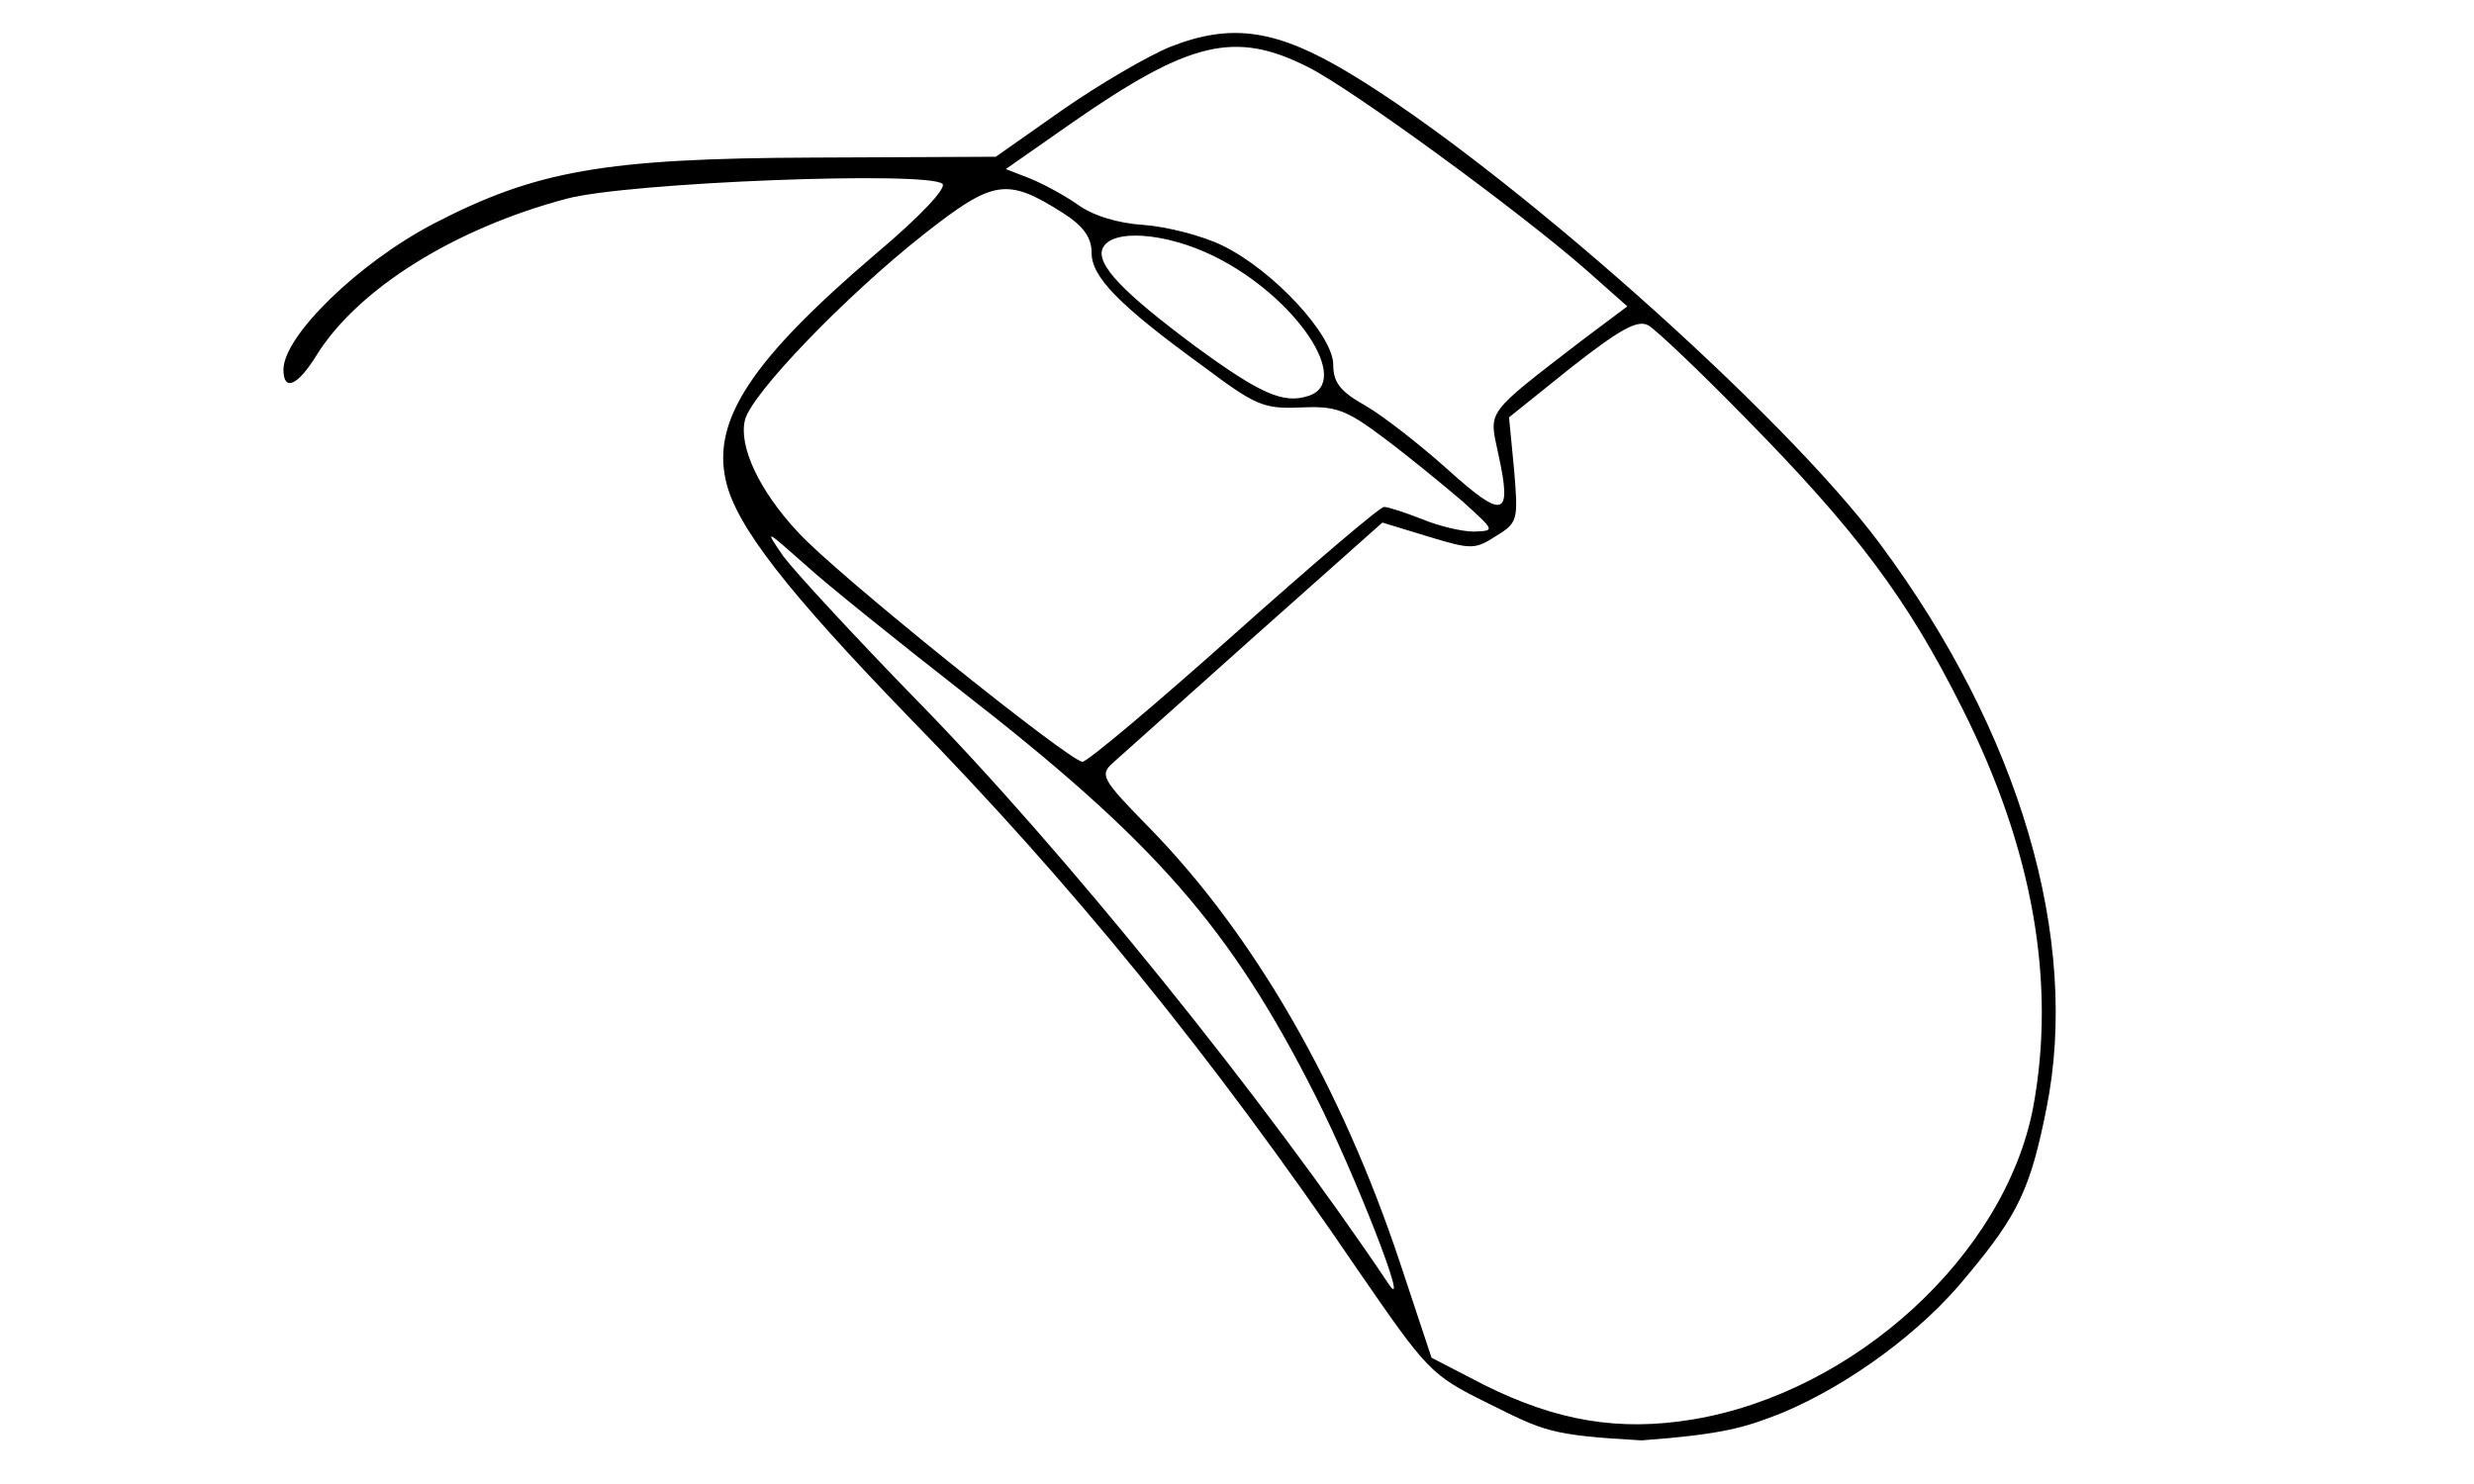
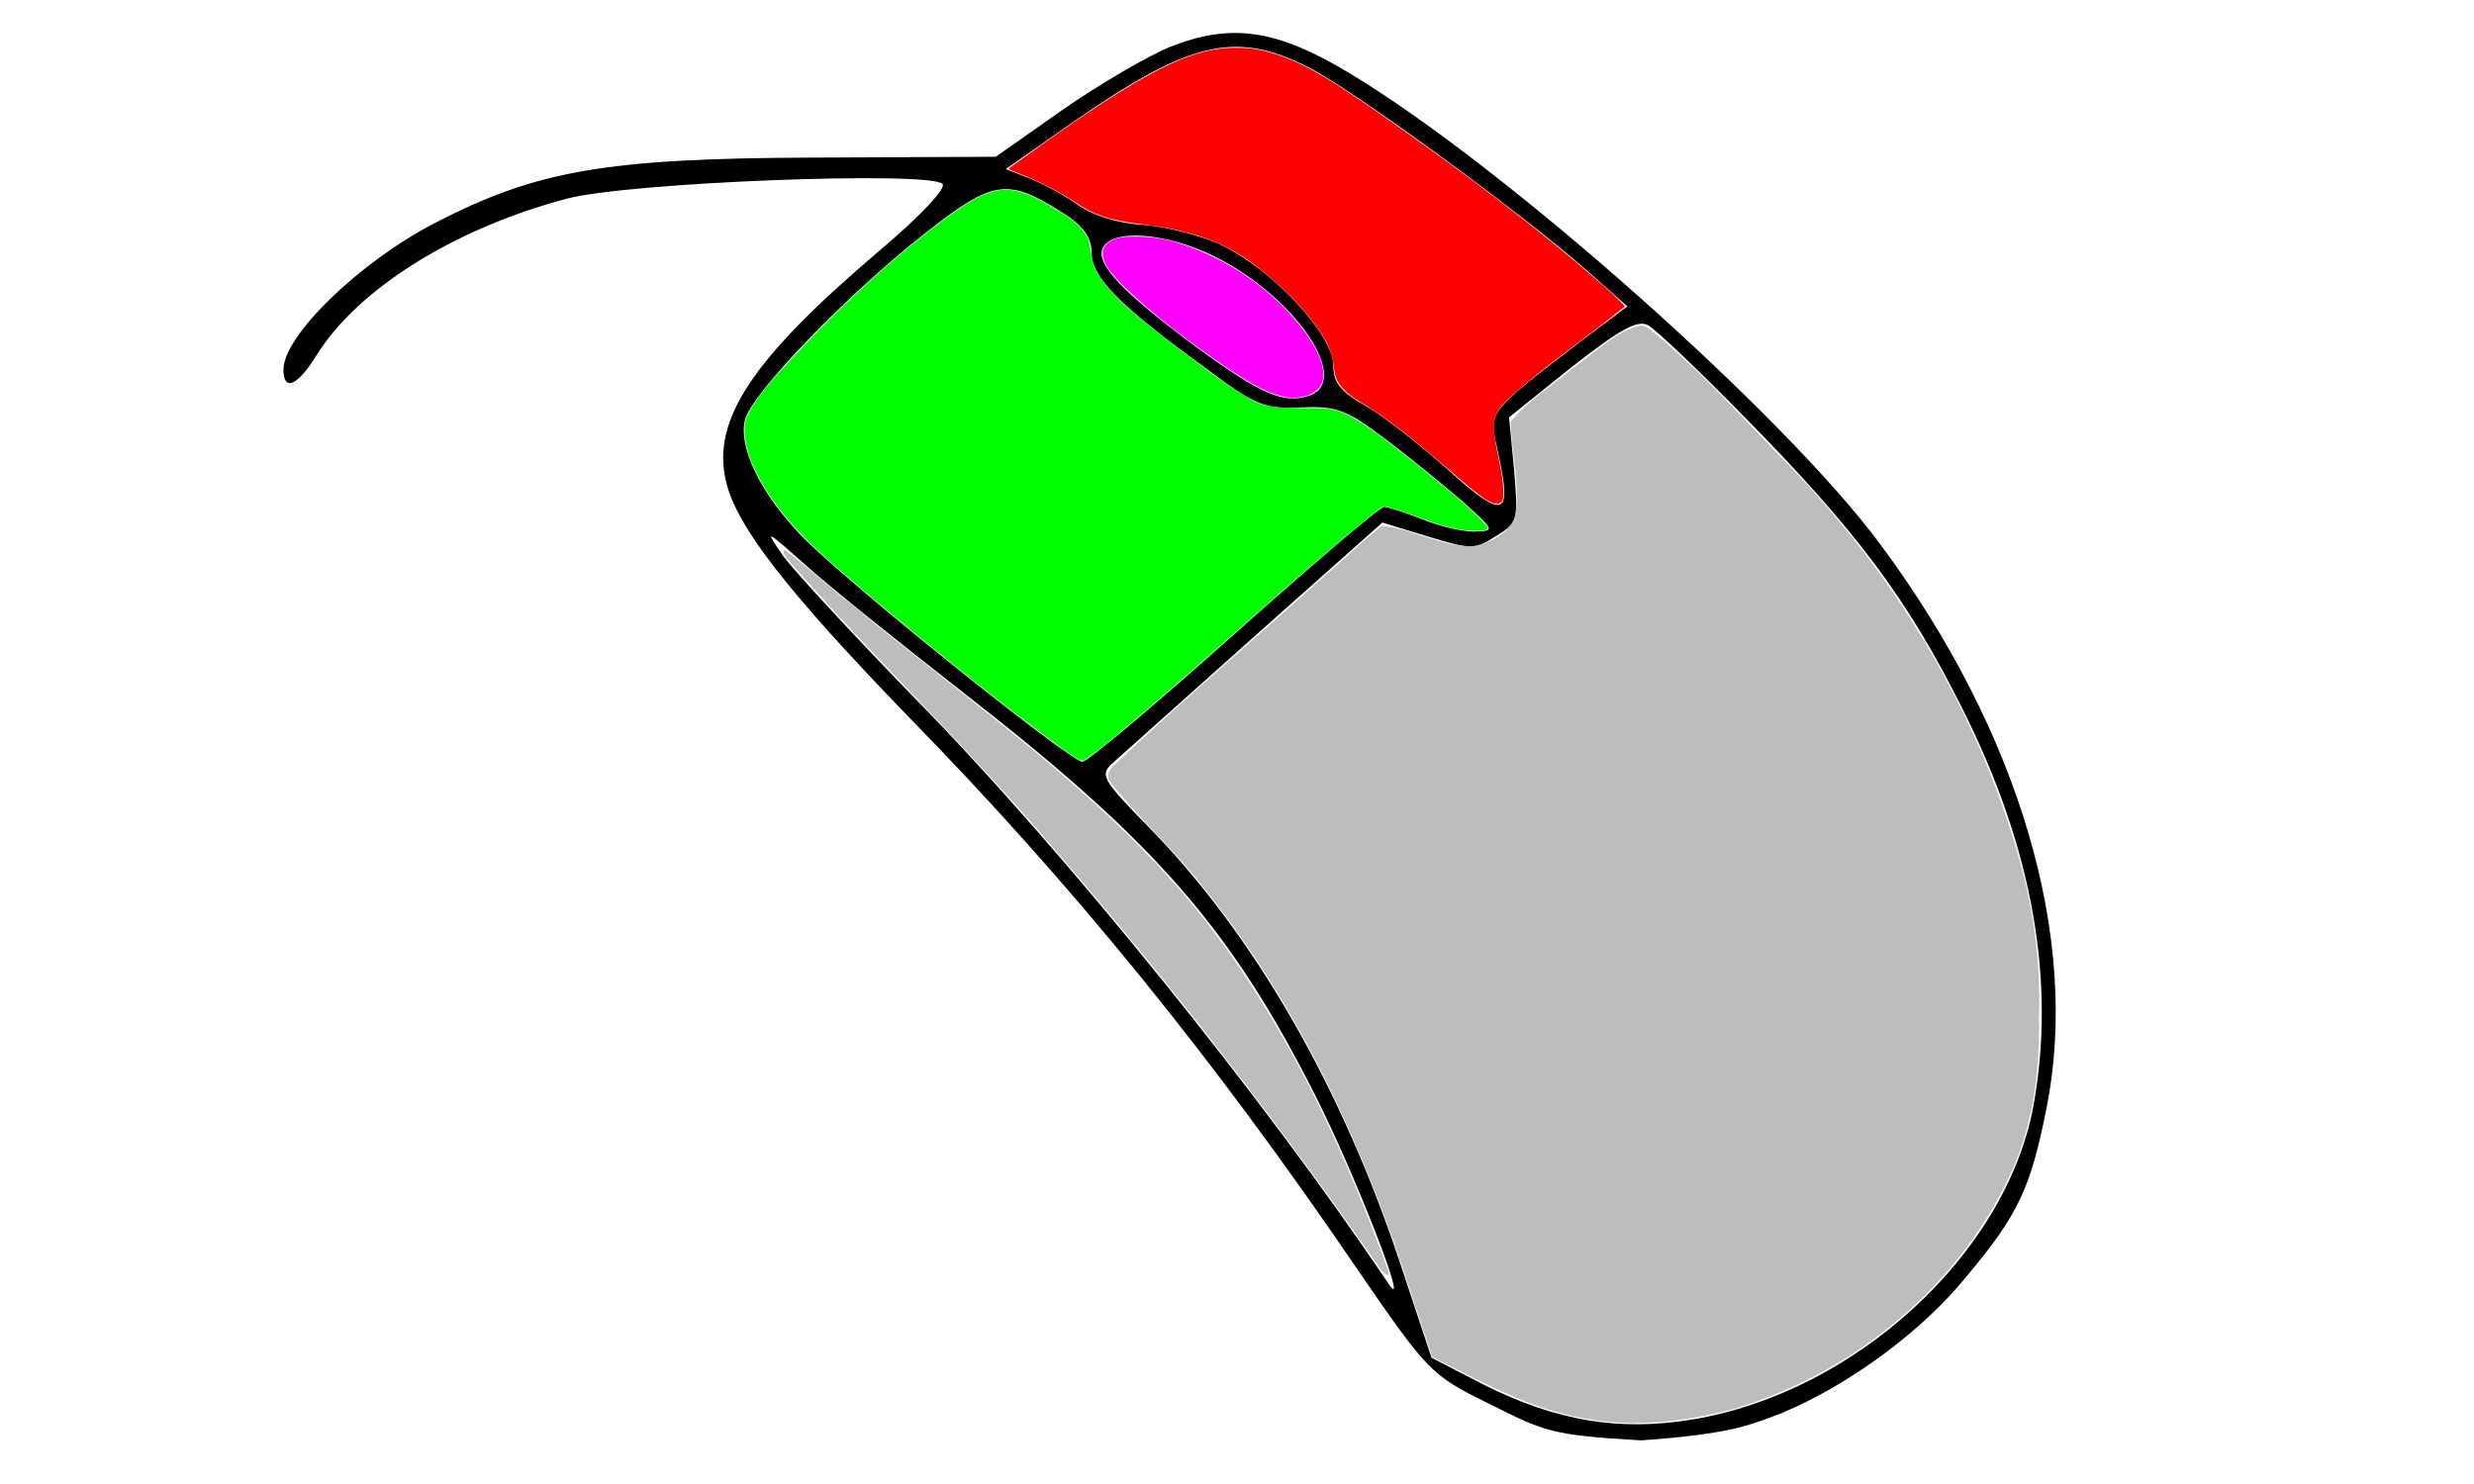
<svg xmlns="http://www.w3.org/2000/svg" id="svg8" width="500" height="300" version="1.0" viewBox="0 0 375 225">
  <g id="mouse">
    <path id="path4" d="m177.46 7.066c-3.41 1.371-10.861 5.733-16.417 9.597l-10.103 7.104-27.783 0.125c-31.572 0.125-41.927 1.994-57.334 9.971-11.492 5.982-22.858 17.075-22.858 22.185 0 3.365 2.147 2.493 5.051-2.243 6.314-10.095 20.964-19.193 37.886-23.68 9.345-2.493 54.935-4.237 56.956-2.243 0.631 0.623-3.284 4.861-10.103 10.594-18.69 15.953-24.879 25.176-22.732 34.398 1.515 6.855 9.345 16.825 27.657 35.769 24.626 25.176 46.095 51.473 68.195 84.002 10.482 15.205 10.987 15.828 19.575 20.066 8.588 4.237 9.219 4.876 23.363 5.675 12.436-0.924 15.66-1.936 21.343-4.179 10.103-4.237 21.216-12.339 28.036-20.814 7.83-9.347 9.598-13.336 11.997-25.3 5.178-25.674-4.041-57.082-25.131-85.498-14.523-19.692-57.082-57.455-80.571-71.539-10.987-6.606-17.806-7.603-27.025-3.988zm20.837 3.116c6.693 3.365 31.951 21.811 42.18 30.784l6.188 5.484-6.819 5.11c-14.902 11.466-14.144 10.594-12.755 17.199 2.147 9.721 0.884 10.095-7.577 2.493-4.168-3.739-9.724-8.101-12.502-9.721-3.789-2.119-4.925-3.49-4.925-6.232 0-4.487-9.093-14.333-16.796-18.072-3.031-1.496-8.461-2.866-11.871-3.116-3.915-0.249-7.704-1.371-10.103-3.116-2.147-1.496-5.43-3.24-7.325-3.988l-3.536-1.371 9.977-6.979c17.933-12.463 24.752-14.083 35.866-8.475zm-37.255 22.06c3.157 1.994 4.42 3.739 4.42 6.107 0 3.614 4.041 7.852 16.922 17.199 7.83 5.858 9.093 6.481 14.649 6.232 5.43-0.249 6.946 0.249 12.881 4.736 3.662 2.742 8.966 7.104 11.745 9.472 4.925 4.487 5.051 4.487 1.768 4.611-1.894 0-5.43-0.872-7.83-1.869-2.526-0.997-5.178-1.869-5.809-1.869s-10.861 8.724-22.732 19.318c-11.871 10.594-22.227 19.318-22.984 19.318-1.894 0-37.76-28.79-43.19-34.897-5.809-6.232-8.966-12.962-7.956-16.95s15.281-18.819 27.152-28.167c10.482-8.226 12.502-8.6 20.964-3.24zm22.984 6.606c12.376 6.107 21.09 19.069 14.27 21.187-3.789 1.246-7.325-0.374-17.049-7.478-11.24-8.35-15.028-12.463-14.144-14.831 1.263-3.116 9.598-2.493 16.922 1.122zm80.571 24.553c16.67 16.95 24.5 27.294 32.835 43.995 10.734 21.312 14.27 41.627 10.734 60.571-4.294 22.309-27.025 43.123-51.525 47.236-11.24 1.869-20.711 0.249-31.698-5.235l-7.956-4.113-4.799-14.457c-8.84-26.547-21.974-49.479-37.886-65.806-7.451-7.603-7.704-8.101-5.43-10.095 1.263-1.122 10.861-9.721 21.469-19.193l19.196-17.075 6.946 2.119c6.567 1.994 7.072 1.994 10.356-0.125 3.284-1.994 3.284-2.493 2.652-10.095l-0.758-7.852 9.472-7.603c7.325-5.733 9.977-7.229 11.618-6.356 1.137 0.623 7.83 6.979 14.776 14.083zm-118.71 41.503c29.172 22.683 40.664 35.769 53.546 61.319 5.936 11.715 14.397 33.401 11.113 28.541-18.69-27.918-49.252-65.806-71.605-88.613-9.345-9.597-18.438-19.443-20.206-21.811-2.905-4.237-2.778-4.113 3.284 1.246 3.41 3.116 14.144 11.715 23.868 19.318z" style="stroke-width:.125" />
+     <path id="path27" transform="scale(.75)" d="m331.51 65.8c-5.27 1.321-9.229 5.555-13.59 8.568-4.182 3.611-9.127 6.569-12.612 10.881 0.11 6.388 2.028 12.863 0.884 19.23-1.299 3.358-5.081 5.34-8.467 5.94-6.354 0.125-12.106-3.442-18.311-4.14-4.095 2.942-7.662 6.759-11.569 10.007-14.062 12.711-28.533 24.99-42.283 38.036-1.229 0.949-2.352 2.571-1.049 3.967 6.192 7.696 13.626 14.337 19.609 22.23 18.811 23.728 31.623 51.623 40.862 80.315 1.499 4.499 2.97 9.012 4.479 13.505 9.99 4.909 19.84 10.661 30.998 12.431 9.664 1.877 19.738 0.636 29.205-1.736 23.992-6.917 45.254-23.997 56.145-46.59 5.009-10.222 6.521-21.701 6.245-32.978 0.452-11.407-1.238-22.781-4.497-33.701-8.724-29.393-25.158-56.272-46.504-78.202-8.975-9.166-17.564-18.831-27.543-26.926-0.602-0.368-1.247-0.922-2.002-0.837z" style="fill-rule:evenodd;fill:#999;opacity:.652" />
+     <path id="path29" transform="scale(.75)" d="m158.55 111.14c-0.813 0.775 1.061 2.081 1.398 2.843 17.289 19.628 36.244 37.738 53.164 57.705 23.354 27 45.243 55.263 65.661 84.543 0.195 0.475 2.069 2.509 1.861 0.864-9.387-25.823-21.227-51.185-38.455-72.772-19.795-24.391-46.043-42.158-70.004-62.077-4.654-3.547-8.945-7.666-13.625-11.105z" style="fill-rule:evenodd;fill:#999;opacity:.652" />
+   </g>
+   <g id="clic-izquierdo">
+     <path id="clic-" transform="scale(.75)" d="m202.96 38.341c-4.731 0.354-8.597 3.536-12.331 6.152-12.221 9.206-23.318 19.846-33.553 31.199-2.406 2.926-5.171 5.792-6.449 9.424-0.744 5.08 1.735 9.857 4.276 14.063 5.777 9.087 14.461 15.736 22.511 22.683 12.396 10.272 24.865 20.487 37.898 29.945 1.161 0.684 2.265 1.807 3.615 2.005 4.212-2.741 7.893-6.232 11.777-9.413 15.685-13.298 30.677-27.409 46.639-40.376 1.087-0.618 1.993-2.223 3.356-1.45 6.165 1.666 12.097 5.129 18.662 4.712 0.499-0.013 1.869-0.282 1.139-1-4.224-4.538-9.198-8.31-13.967-12.252-4.705-3.58-9.185-7.583-14.464-10.312-3.442-1.744-7.436-0.99-11.139-1.303-2.867-0.007-5.854-0.206-8.341-1.797-5.95-3.503-11.318-7.913-16.853-12.023-4.814-3.883-10.033-7.557-13.558-12.733-1.695-2.224-1.469-5.112-2.281-7.652-1.738-3.469-5.5-5.197-8.634-7.162-2.544-1.4-5.326-2.76-8.302-2.71z" style="fill-rule:evenodd;fill:#0f0" />
+   </g>
+   <g id="scroll">
+     <path id="g" transform="scale(.75)" d="m229.09 47.831c-2.236-0.035-5.23 0.236-6.166 2.646-0.468 2.7 1.815 4.839 3.448 6.668 6.743 6.714 14.483 12.343 22.313 17.714 3.782 2.363 7.678 5.108 12.234 5.577 2.478 0.065 5.615-0.725 6.402-3.409 0.641-3.398-1.373-6.587-3.145-9.312-6.41-8.878-15.877-15.495-26.336-18.681-2.832-0.897-5.787-1.242-8.751-1.203z" style="fill-rule:evenodd;fill:#f0f" />
+   </g>
+   <g id="clic-derecho">
+     <path id="clicd" transform="scale(.75)" d="m249.81 9.659c-7.336-0.125-14.025 3.446-20.236 6.951-8.794 5.212-17.086 11.226-25.375 17.195-0.852 0.433 0.532 0.719 0.815 0.921 4.944 1.806 9.592 4.307 13.962 7.226 6.074 3.726 13.469 2.982 20.112 4.864 5.182 1.202 10.124 3.406 14.35 6.652 5.369 4.137 10.421 8.899 14.032 14.681 1.356 2.02 2.005 4.373 2.187 6.778 0.423 3.423 3.583 5.388 6.295 6.97 7.904 4.975 14.734 11.392 21.905 17.319 1.522 1.019 3.029 2.668 4.984 2.646 1.421-0.517 0.924-2.451 0.932-3.619-0.247-4.321-1.963-8.48-1.837-12.815 0.487-3.359 3.647-5.359 5.958-7.471 6.653-5.585 13.807-10.543 20.538-16.02-2.935-3.114-6.361-5.822-9.575-8.674-13.423-11.267-27.57-21.652-41.957-31.65-7.405-4.973-15.004-10.536-24.072-11.822-1.001-0.108-2.01-0.141-3.017-0.133z" style="fill-rule:evenodd;fill:#f00" />
  </g>
</svg>
